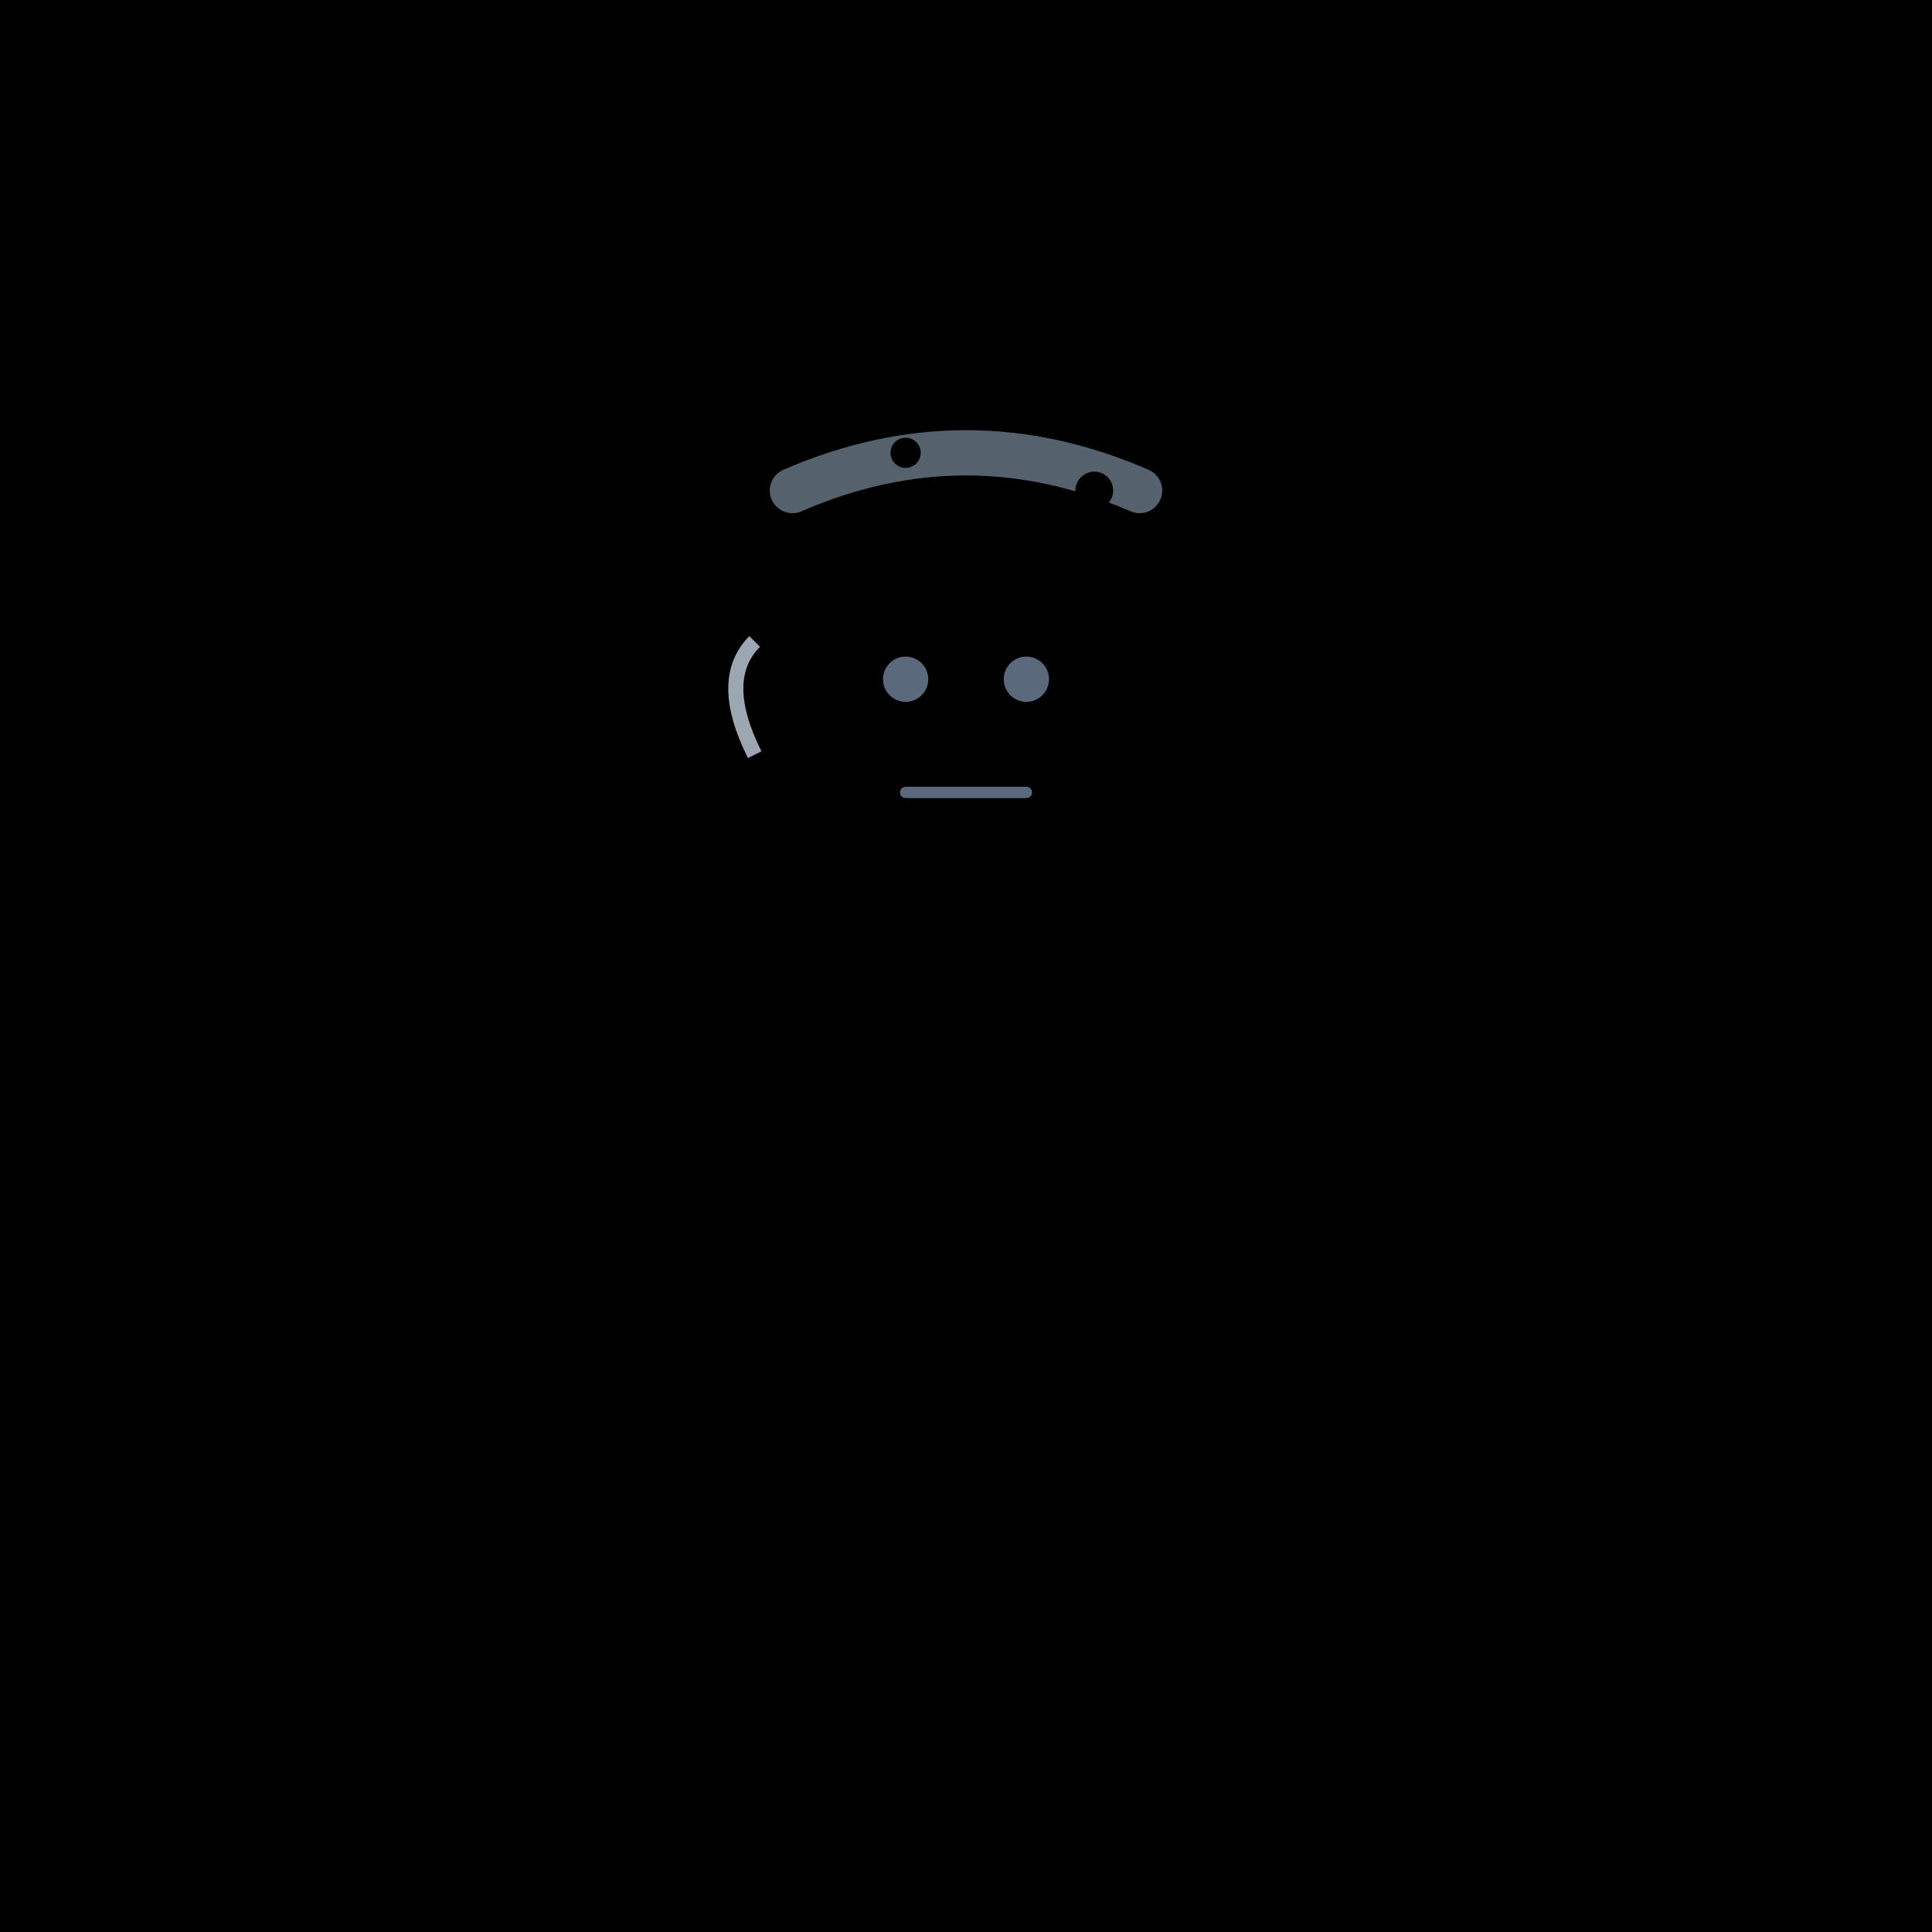
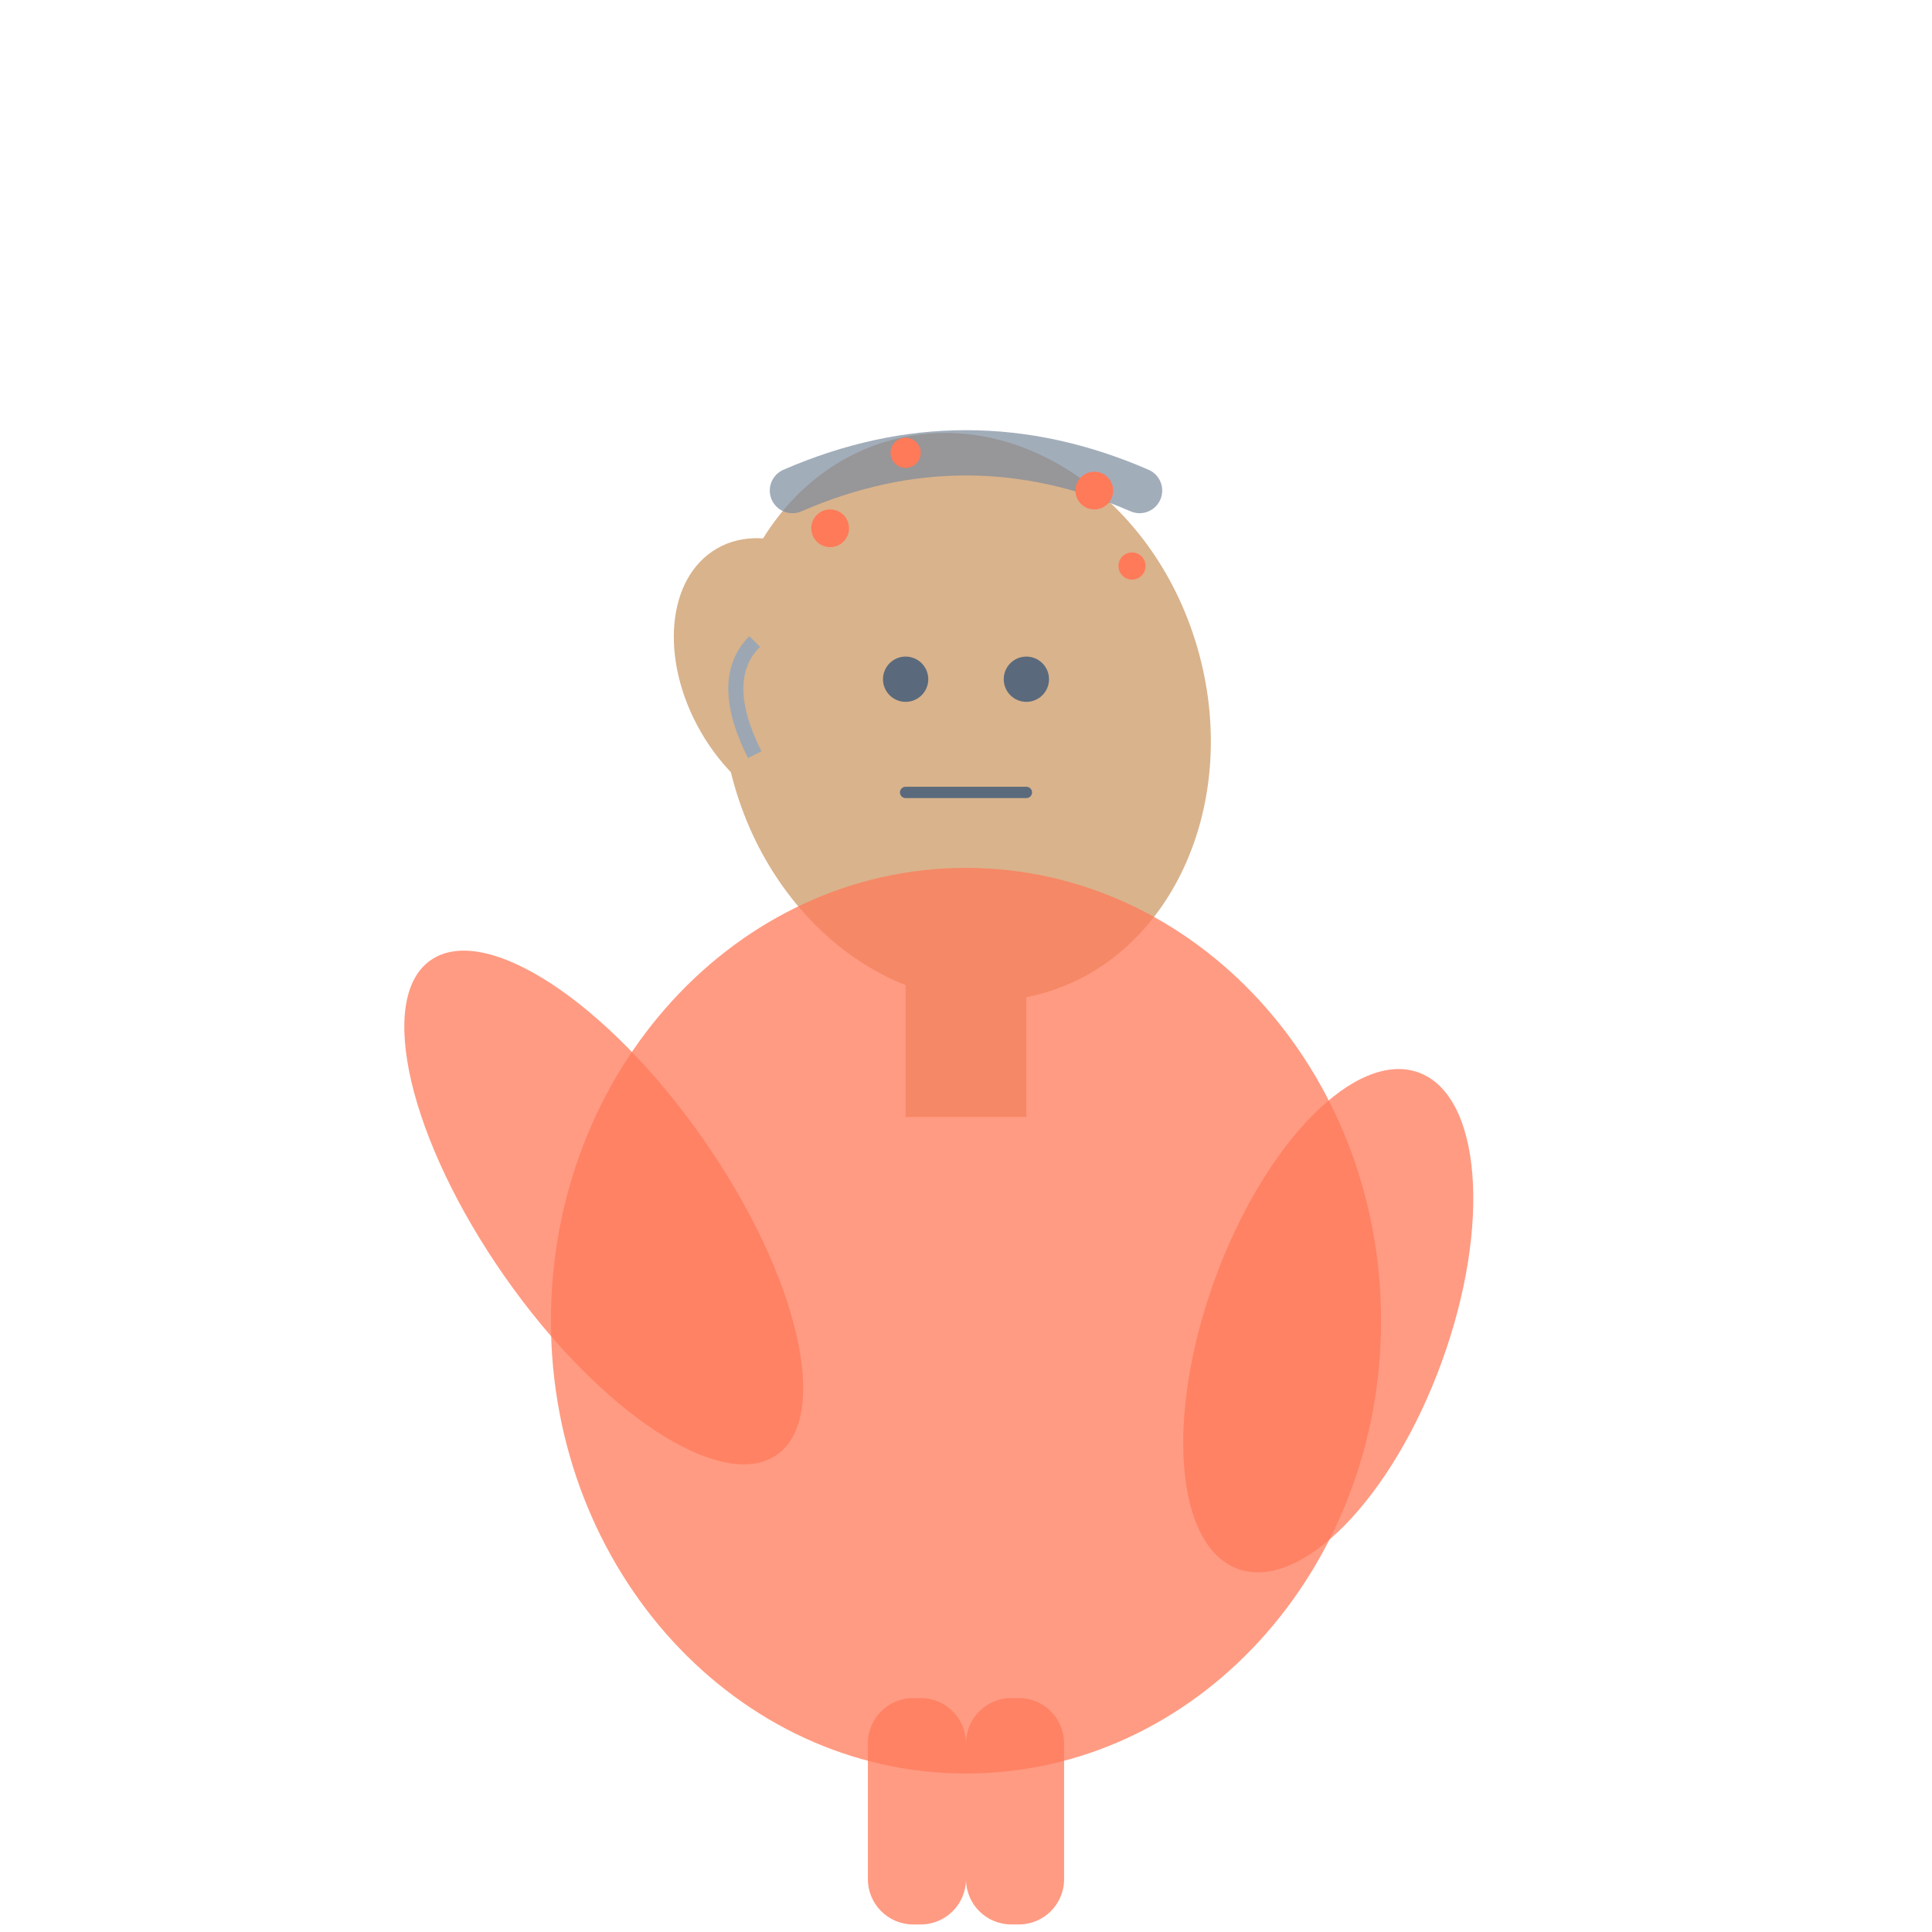
<svg xmlns="http://www.w3.org/2000/svg" viewBox="0 0 256 256">
+   <style>
+     .bg { fill: none; }
+     .dust-mote { fill: #ff7a59; }
+     .face { fill: #d9b38c; }
+     .printer-body { fill: #ff7a59; opacity: 0.75; }
+   </style>
  <defs>
    
  </defs>
  <rect width="256" height="256" class="bg" />
  <ellipse cx="128" cy="95" rx="32" ry="38" class="face" transform="rotate(-15 128 95)" />
  <ellipse cx="105" cy="90" rx="14" ry="20" class="face" transform="rotate(-30 105 90)" />
  <path d="M 100 85 Q 95 90 100 100" stroke="#9ca7b3" stroke-width="2" fill="none" />
  <path d="M 105 65 Q 128 55 151 65" stroke="#7a8a9c" stroke-width="6" fill="none" stroke-linecap="round" opacity="0.7" />
  <circle cx="120" cy="90" r="3" fill="#5a6a7c" />
  <circle cx="136" cy="90" r="3" fill="#5a6a7c" />
  <path d="M 120 105 L 136 105" stroke="#5a6a7c" stroke-width="1.5" stroke-linecap="round" />
  <rect x="120" y="128" width="16" height="20" class="face" />
  <ellipse cx="128" cy="175" rx="55" ry="60" class="printer-body" />
  <ellipse cx="80" cy="160" rx="16" ry="40" class="printer-body" transform="rotate(-35 80 160)" />
  <ellipse cx="176" cy="175" rx="16" ry="35" class="printer-body" transform="rotate(20 176 175)" />
  <circle cx="110" cy="70" r="2.5" class="dust-mote" />
  <circle cx="120" cy="60" r="2" class="dust-mote" />
  <circle cx="145" cy="65" r="2.5" class="dust-mote" />
  <circle cx="150" cy="75" r="1.8" class="dust-mote" />
  <rect x="115" y="225" width="13" height="30" rx="6" class="printer-body" />
  <rect x="128" y="225" width="13" height="30" rx="6" class="printer-body" />
</svg>
